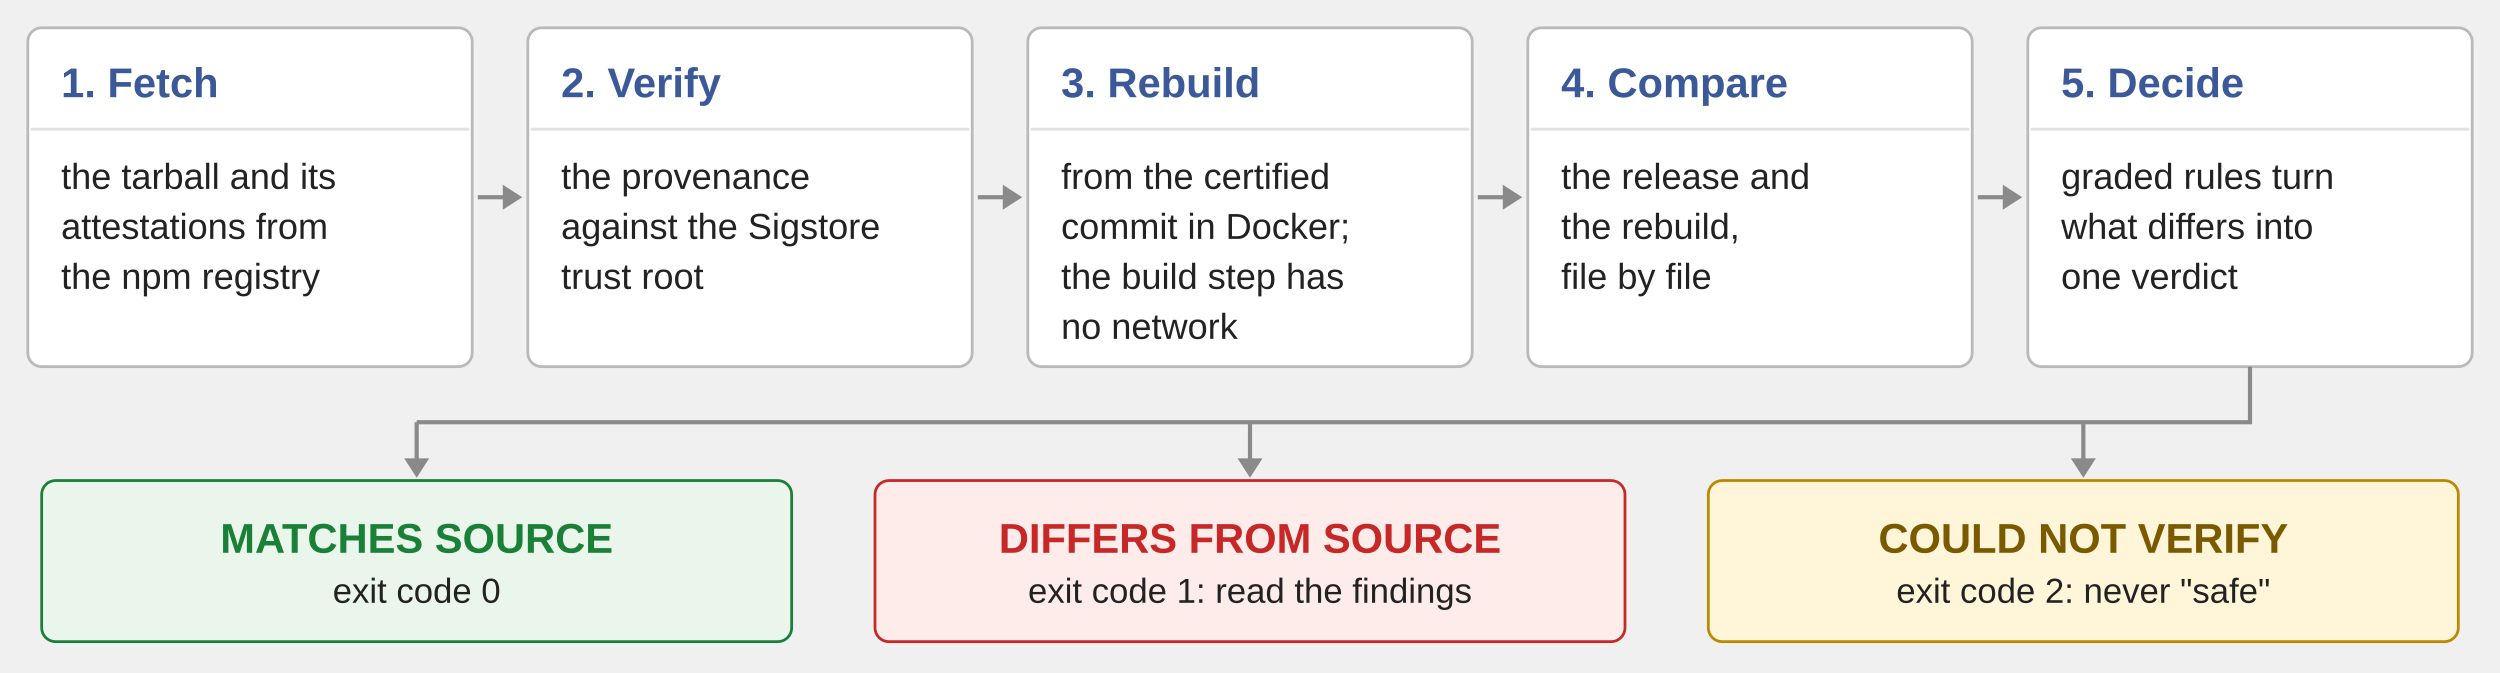
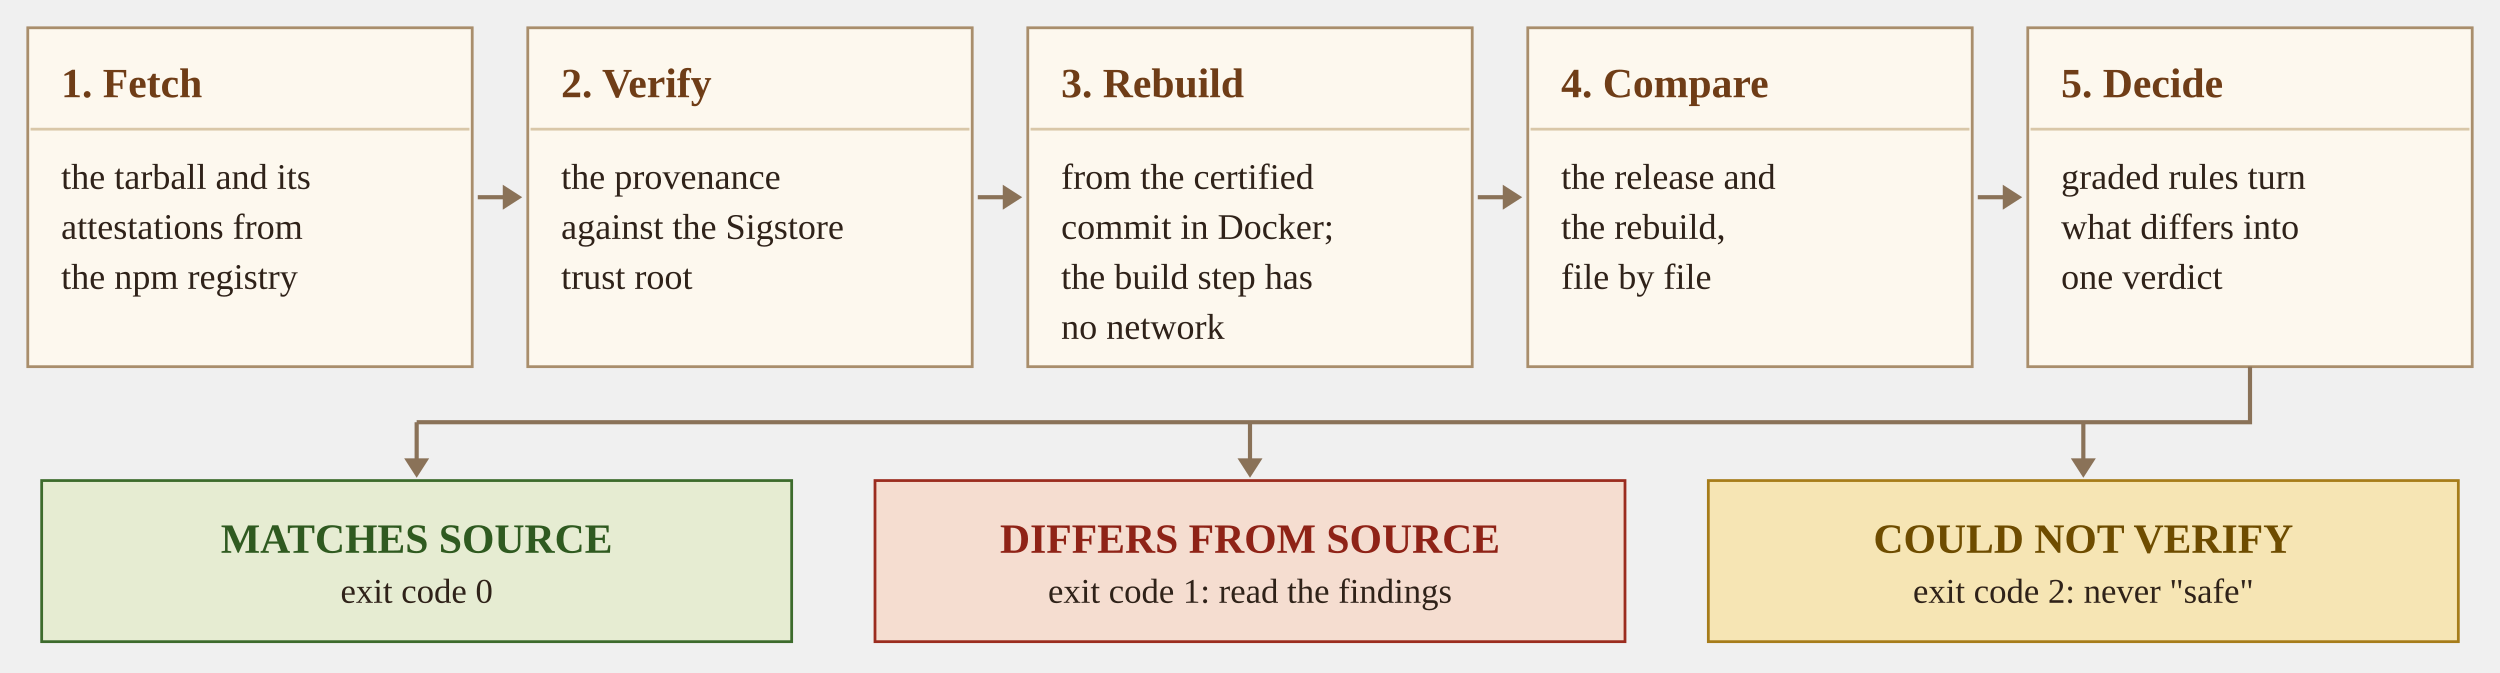
- <svg xmlns="http://www.w3.org/2000/svg" width="900" height="242" viewBox="0 0 900 242" role="img" aria-label="How a releaseproof check works" font-family="Arial, Helvetica, sans-serif">
-   <rect x="10" y="10" width="160" height="122" rx="5" fill="#ffffff" stroke="#b9b9b9" />
-   <text x="22" y="35" font-weight="bold" font-size="15" fill="#3b5998">1. Fetch</text>
-   <path d="M11 46.5 H169" stroke="#e1e1e1" />
-   <text x="22" y="68" font-size="13" fill="#222222">the tarball and its</text>
-   <text x="22" y="86" font-size="13" fill="#222222">attestations from</text>
-   <text x="22" y="104" font-size="13" fill="#222222">the npm registry</text>
-   <path d="M172 71 H183" stroke="#8a8a8a" stroke-width="1.5" />
-   <path d="M181 66.5 L188 71 L181 75.5 Z" fill="#8a8a8a" />
-   <rect x="190" y="10" width="160" height="122" rx="5" fill="#ffffff" stroke="#b9b9b9" />
-   <text x="202" y="35" font-weight="bold" font-size="15" fill="#3b5998">2. Verify</text>
-   <path d="M191 46.5 H349" stroke="#e1e1e1" />
-   <text x="202" y="68" font-size="13" fill="#222222">the provenance</text>
-   <text x="202" y="86" font-size="13" fill="#222222">against the Sigstore</text>
-   <text x="202" y="104" font-size="13" fill="#222222">trust root</text>
-   <path d="M352 71 H363" stroke="#8a8a8a" stroke-width="1.5" />
-   <path d="M361 66.5 L368 71 L361 75.5 Z" fill="#8a8a8a" />
-   <rect x="370" y="10" width="160" height="122" rx="5" fill="#ffffff" stroke="#b9b9b9" />
-   <text x="382" y="35" font-weight="bold" font-size="15" fill="#3b5998">3. Rebuild</text>
-   <path d="M371 46.5 H529" stroke="#e1e1e1" />
-   <text x="382" y="68" font-size="13" fill="#222222">from the certified</text>
-   <text x="382" y="86" font-size="13" fill="#222222">commit in Docker;</text>
-   <text x="382" y="104" font-size="13" fill="#222222">the build step has</text>
-   <text x="382" y="122" font-size="13" fill="#222222">no network</text>
-   <path d="M532 71 H543" stroke="#8a8a8a" stroke-width="1.5" />
-   <path d="M541 66.5 L548 71 L541 75.5 Z" fill="#8a8a8a" />
-   <rect x="550" y="10" width="160" height="122" rx="5" fill="#ffffff" stroke="#b9b9b9" />
-   <text x="562" y="35" font-weight="bold" font-size="15" fill="#3b5998">4. Compare</text>
-   <path d="M551 46.5 H709" stroke="#e1e1e1" />
-   <text x="562" y="68" font-size="13" fill="#222222">the release and</text>
-   <text x="562" y="86" font-size="13" fill="#222222">the rebuild,</text>
-   <text x="562" y="104" font-size="13" fill="#222222">file by file</text>
-   <path d="M712 71 H723" stroke="#8a8a8a" stroke-width="1.5" />
-   <path d="M721 66.5 L728 71 L721 75.5 Z" fill="#8a8a8a" />
-   <rect x="730" y="10" width="160" height="122" rx="5" fill="#ffffff" stroke="#b9b9b9" />
-   <text x="742" y="35" font-weight="bold" font-size="15" fill="#3b5998">5. Decide</text>
-   <path d="M731 46.5 H889" stroke="#e1e1e1" />
-   <text x="742" y="68" font-size="13" fill="#222222">graded rules turn</text>
-   <text x="742" y="86" font-size="13" fill="#222222">what differs into</text>
-   <text x="742" y="104" font-size="13" fill="#222222">one verdict</text>
-   <path d="M810 132 V152 H150" fill="none" stroke="#8a8a8a" stroke-width="1.5" />
-   <path d="M150 152 V167" stroke="#8a8a8a" stroke-width="1.5" />
-   <path d="M145.5 165 L150 172 L154.5 165 Z" fill="#8a8a8a" />
-   <rect x="15" y="173" width="270" height="58" rx="5" fill="#eaf6ec" stroke="#1a7f37" />
-   <text x="150" y="199" text-anchor="middle" font-weight="bold" font-size="15" fill="#1a7f37">MATCHES SOURCE</text>
-   <text x="150" y="217" text-anchor="middle" font-size="12.5" fill="#222222">exit code 0</text>
-   <path d="M450 152 V167" stroke="#8a8a8a" stroke-width="1.5" />
-   <path d="M445.5 165 L450 172 L454.5 165 Z" fill="#8a8a8a" />
-   <rect x="315" y="173" width="270" height="58" rx="5" fill="#fdecea" stroke="#c62828" />
-   <text x="450" y="199" text-anchor="middle" font-weight="bold" font-size="15" fill="#c62828">DIFFERS FROM SOURCE</text>
-   <text x="450" y="217" text-anchor="middle" font-size="12.5" fill="#222222">exit code 1: read the findings</text>
-   <path d="M750 152 V167" stroke="#8a8a8a" stroke-width="1.5" />
-   <path d="M745.5 165 L750 172 L754.5 165 Z" fill="#8a8a8a" />
-   <rect x="615" y="173" width="270" height="58" rx="5" fill="#fff6da" stroke="#b88a00" />
-   <text x="750" y="199" text-anchor="middle" font-weight="bold" font-size="15" fill="#7a5a00">COULD NOT VERIFY</text>
-   <text x="750" y="217" text-anchor="middle" font-size="12.5" fill="#222222">exit code 2: never "safe"</text>
+ <svg xmlns="http://www.w3.org/2000/svg" width="900" height="242" viewBox="0 0 900 242" role="img" aria-label="How a releaseproof check works" font-family="Georgia, 'Times New Roman', Times, serif">
+   <rect x="10" y="10" width="160" height="122" fill="#fdf8ee" stroke="#a98e6c" />
+   <text x="22" y="35" font-weight="bold" font-size="15" fill="#6f3d17">1. Fetch</text>
+   <path d="M11 46.5 H169" stroke="#d9c7a8" />
+   <text x="22" y="68" font-size="13" fill="#2f2219">the tarball and its</text>
+   <text x="22" y="86" font-size="13" fill="#2f2219">attestations from</text>
+   <text x="22" y="104" font-size="13" fill="#2f2219">the npm registry</text>
+   <path d="M172 71 H183" stroke="#8a7258" stroke-width="1.5" />
+   <path d="M181 66.5 L188 71 L181 75.5 Z" fill="#8a7258" />
+   <rect x="190" y="10" width="160" height="122" fill="#fdf8ee" stroke="#a98e6c" />
+   <text x="202" y="35" font-weight="bold" font-size="15" fill="#6f3d17">2. Verify</text>
+   <path d="M191 46.5 H349" stroke="#d9c7a8" />
+   <text x="202" y="68" font-size="13" fill="#2f2219">the provenance</text>
+   <text x="202" y="86" font-size="13" fill="#2f2219">against the Sigstore</text>
+   <text x="202" y="104" font-size="13" fill="#2f2219">trust root</text>
+   <path d="M352 71 H363" stroke="#8a7258" stroke-width="1.5" />
+   <path d="M361 66.5 L368 71 L361 75.5 Z" fill="#8a7258" />
+   <rect x="370" y="10" width="160" height="122" fill="#fdf8ee" stroke="#a98e6c" />
+   <text x="382" y="35" font-weight="bold" font-size="15" fill="#6f3d17">3. Rebuild</text>
+   <path d="M371 46.5 H529" stroke="#d9c7a8" />
+   <text x="382" y="68" font-size="13" fill="#2f2219">from the certified</text>
+   <text x="382" y="86" font-size="13" fill="#2f2219">commit in Docker;</text>
+   <text x="382" y="104" font-size="13" fill="#2f2219">the build step has</text>
+   <text x="382" y="122" font-size="13" fill="#2f2219">no network</text>
+   <path d="M532 71 H543" stroke="#8a7258" stroke-width="1.5" />
+   <path d="M541 66.5 L548 71 L541 75.5 Z" fill="#8a7258" />
+   <rect x="550" y="10" width="160" height="122" fill="#fdf8ee" stroke="#a98e6c" />
+   <text x="562" y="35" font-weight="bold" font-size="15" fill="#6f3d17">4. Compare</text>
+   <path d="M551 46.5 H709" stroke="#d9c7a8" />
+   <text x="562" y="68" font-size="13" fill="#2f2219">the release and</text>
+   <text x="562" y="86" font-size="13" fill="#2f2219">the rebuild,</text>
+   <text x="562" y="104" font-size="13" fill="#2f2219">file by file</text>
+   <path d="M712 71 H723" stroke="#8a7258" stroke-width="1.5" />
+   <path d="M721 66.5 L728 71 L721 75.5 Z" fill="#8a7258" />
+   <rect x="730" y="10" width="160" height="122" fill="#fdf8ee" stroke="#a98e6c" />
+   <text x="742" y="35" font-weight="bold" font-size="15" fill="#6f3d17">5. Decide</text>
+   <path d="M731 46.5 H889" stroke="#d9c7a8" />
+   <text x="742" y="68" font-size="13" fill="#2f2219">graded rules turn</text>
+   <text x="742" y="86" font-size="13" fill="#2f2219">what differs into</text>
+   <text x="742" y="104" font-size="13" fill="#2f2219">one verdict</text>
+   <path d="M810 132 V152 H150" fill="none" stroke="#8a7258" stroke-width="1.5" />
+   <path d="M150 152 V167" stroke="#8a7258" stroke-width="1.5" />
+   <path d="M145.5 165 L150 172 L154.5 165 Z" fill="#8a7258" />
+   <rect x="15" y="173" width="270" height="58" fill="#e6ecd2" stroke="#3d6b2c" />
+   <text x="150" y="199" text-anchor="middle" font-weight="bold" font-size="15" fill="#2f5a20">MATCHES SOURCE</text>
+   <text x="150" y="217" text-anchor="middle" font-size="12.5" fill="#2f2219">exit code 0</text>
+   <path d="M450 152 V167" stroke="#8a7258" stroke-width="1.5" />
+   <path d="M445.5 165 L450 172 L454.5 165 Z" fill="#8a7258" />
+   <rect x="315" y="173" width="270" height="58" fill="#f5ddd0" stroke="#9b2c1f" />
+   <text x="450" y="199" text-anchor="middle" font-weight="bold" font-size="15" fill="#8f2317">DIFFERS FROM SOURCE</text>
+   <text x="450" y="217" text-anchor="middle" font-size="12.5" fill="#2f2219">exit code 1: read the findings</text>
+   <path d="M750 152 V167" stroke="#8a7258" stroke-width="1.5" />
+   <path d="M745.5 165 L750 172 L754.5 165 Z" fill="#8a7258" />
+   <rect x="615" y="173" width="270" height="58" fill="#f6e5b4" stroke="#a67c1a" />
+   <text x="750" y="199" text-anchor="middle" font-weight="bold" font-size="15" fill="#6e4c00">COULD NOT VERIFY</text>
+   <text x="750" y="217" text-anchor="middle" font-size="12.5" fill="#2f2219">exit code 2: never "safe"</text>
</svg>
